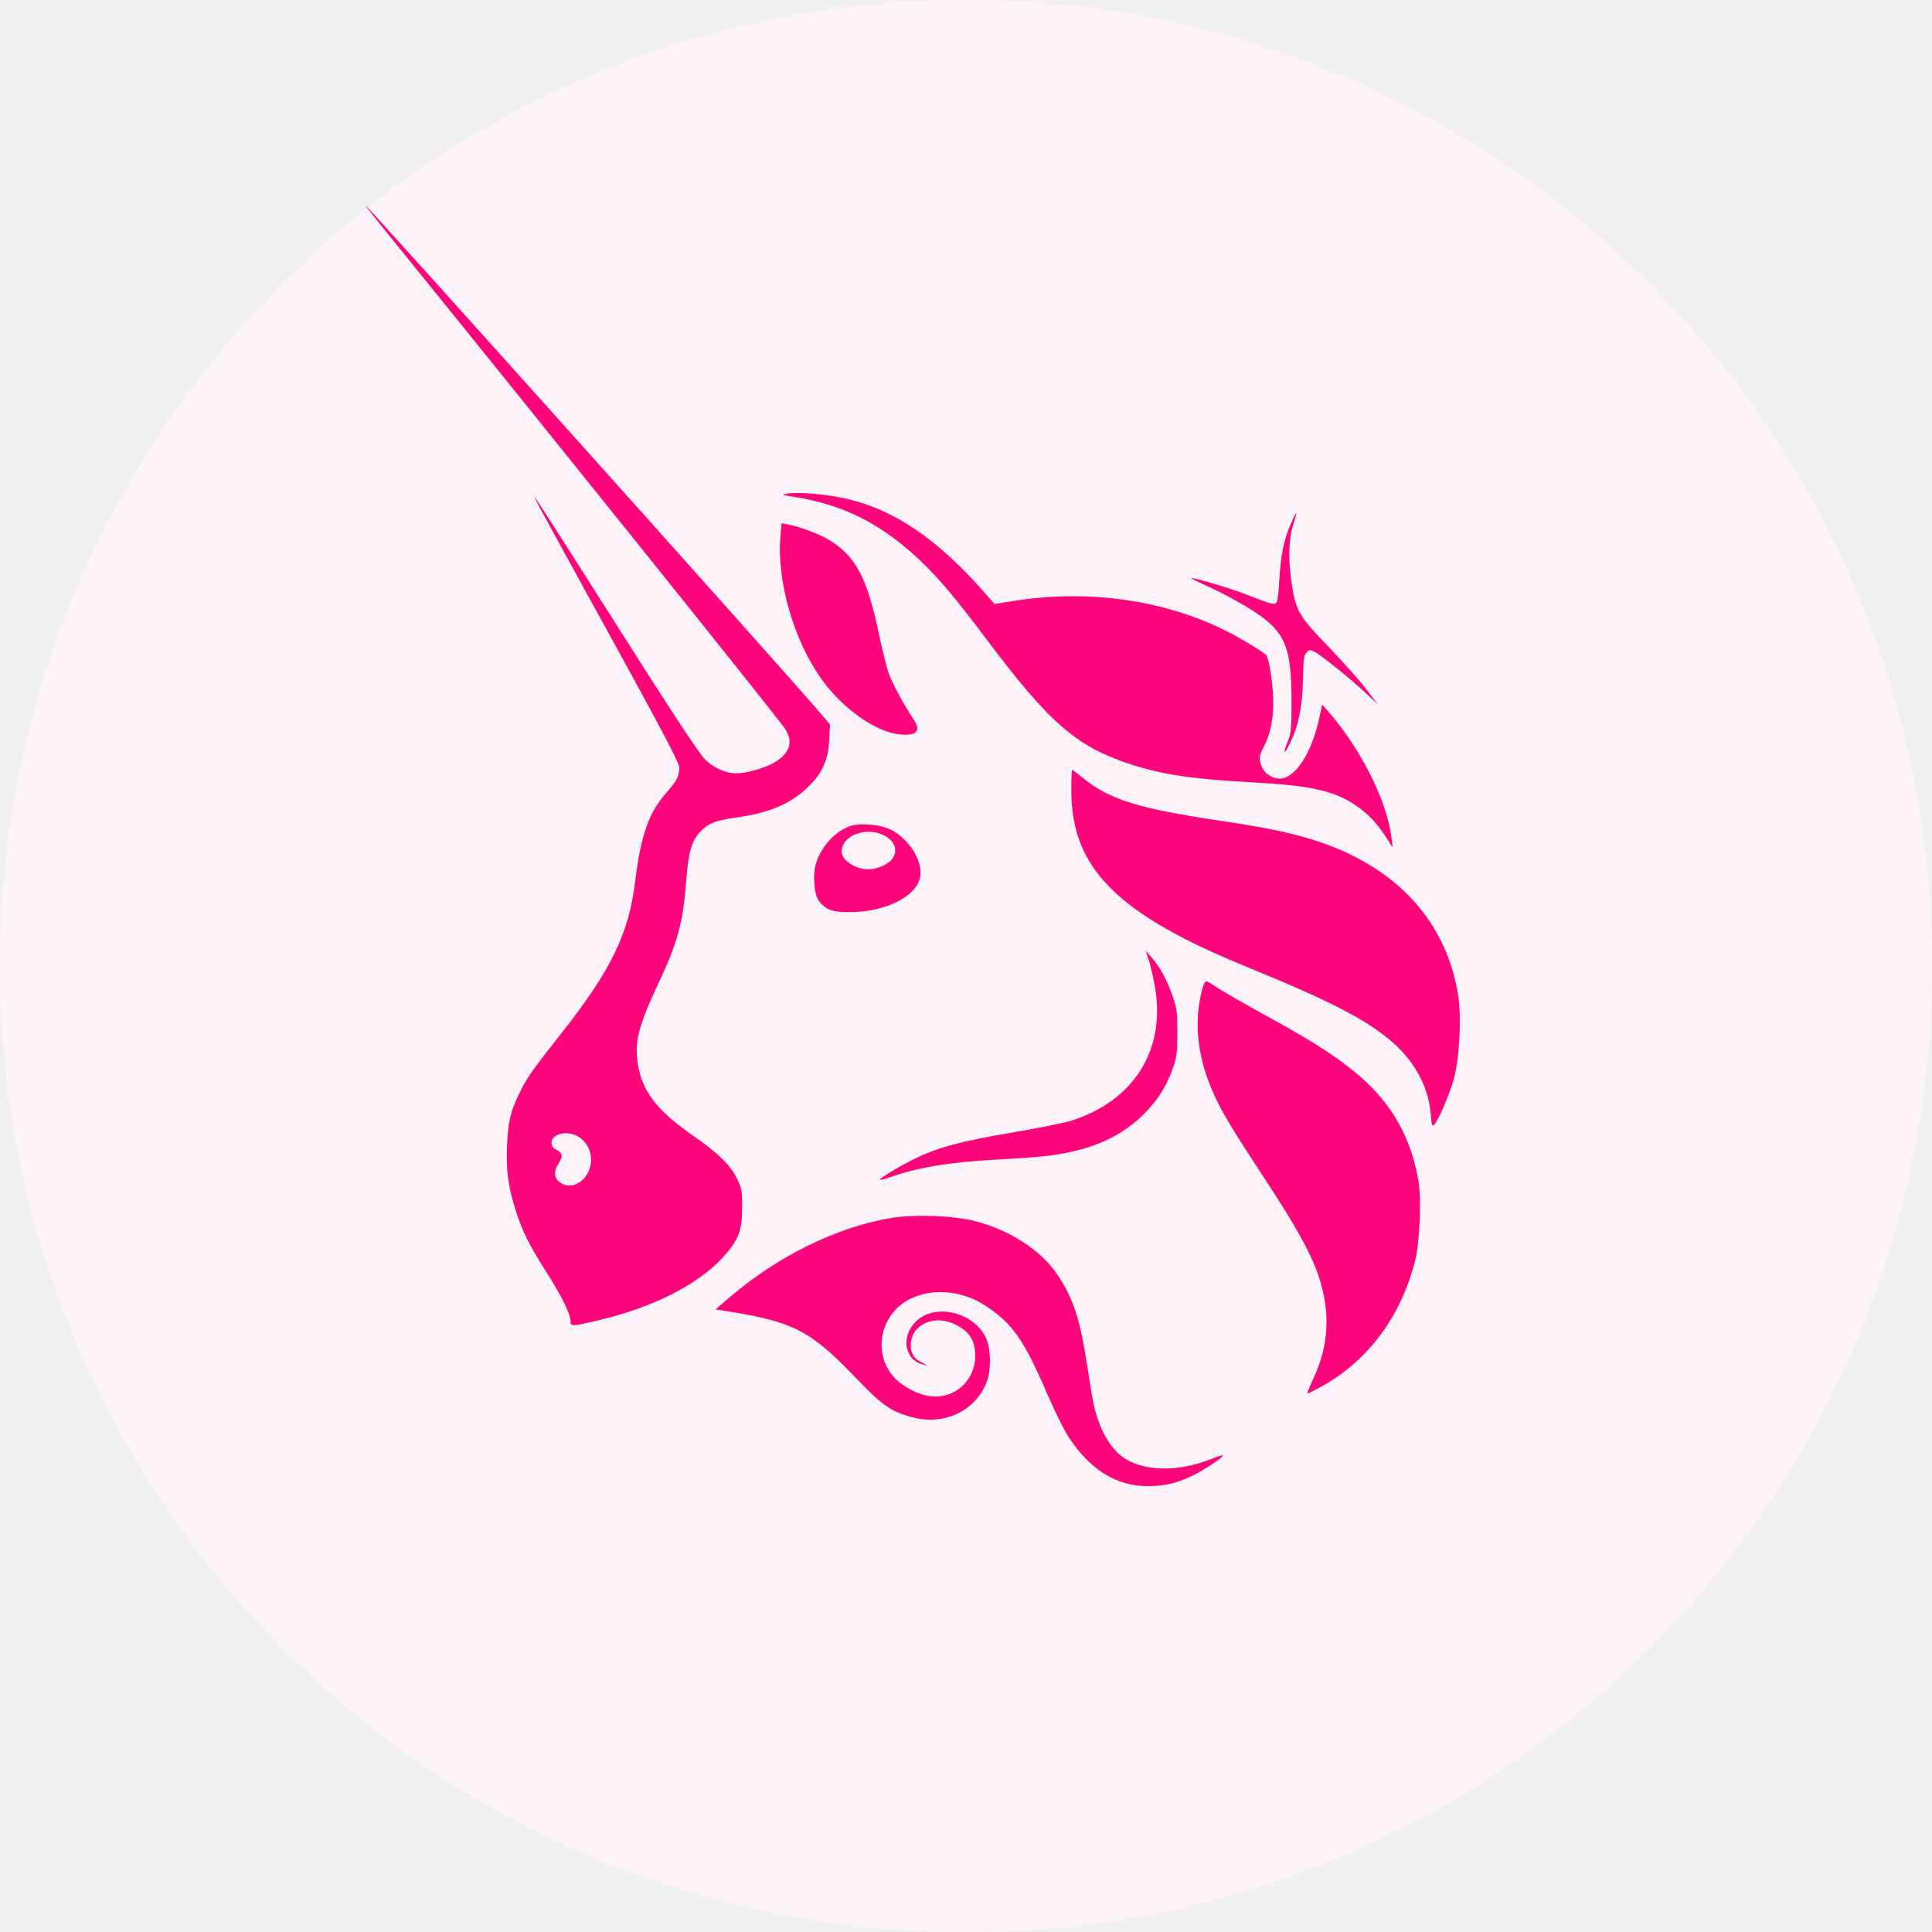
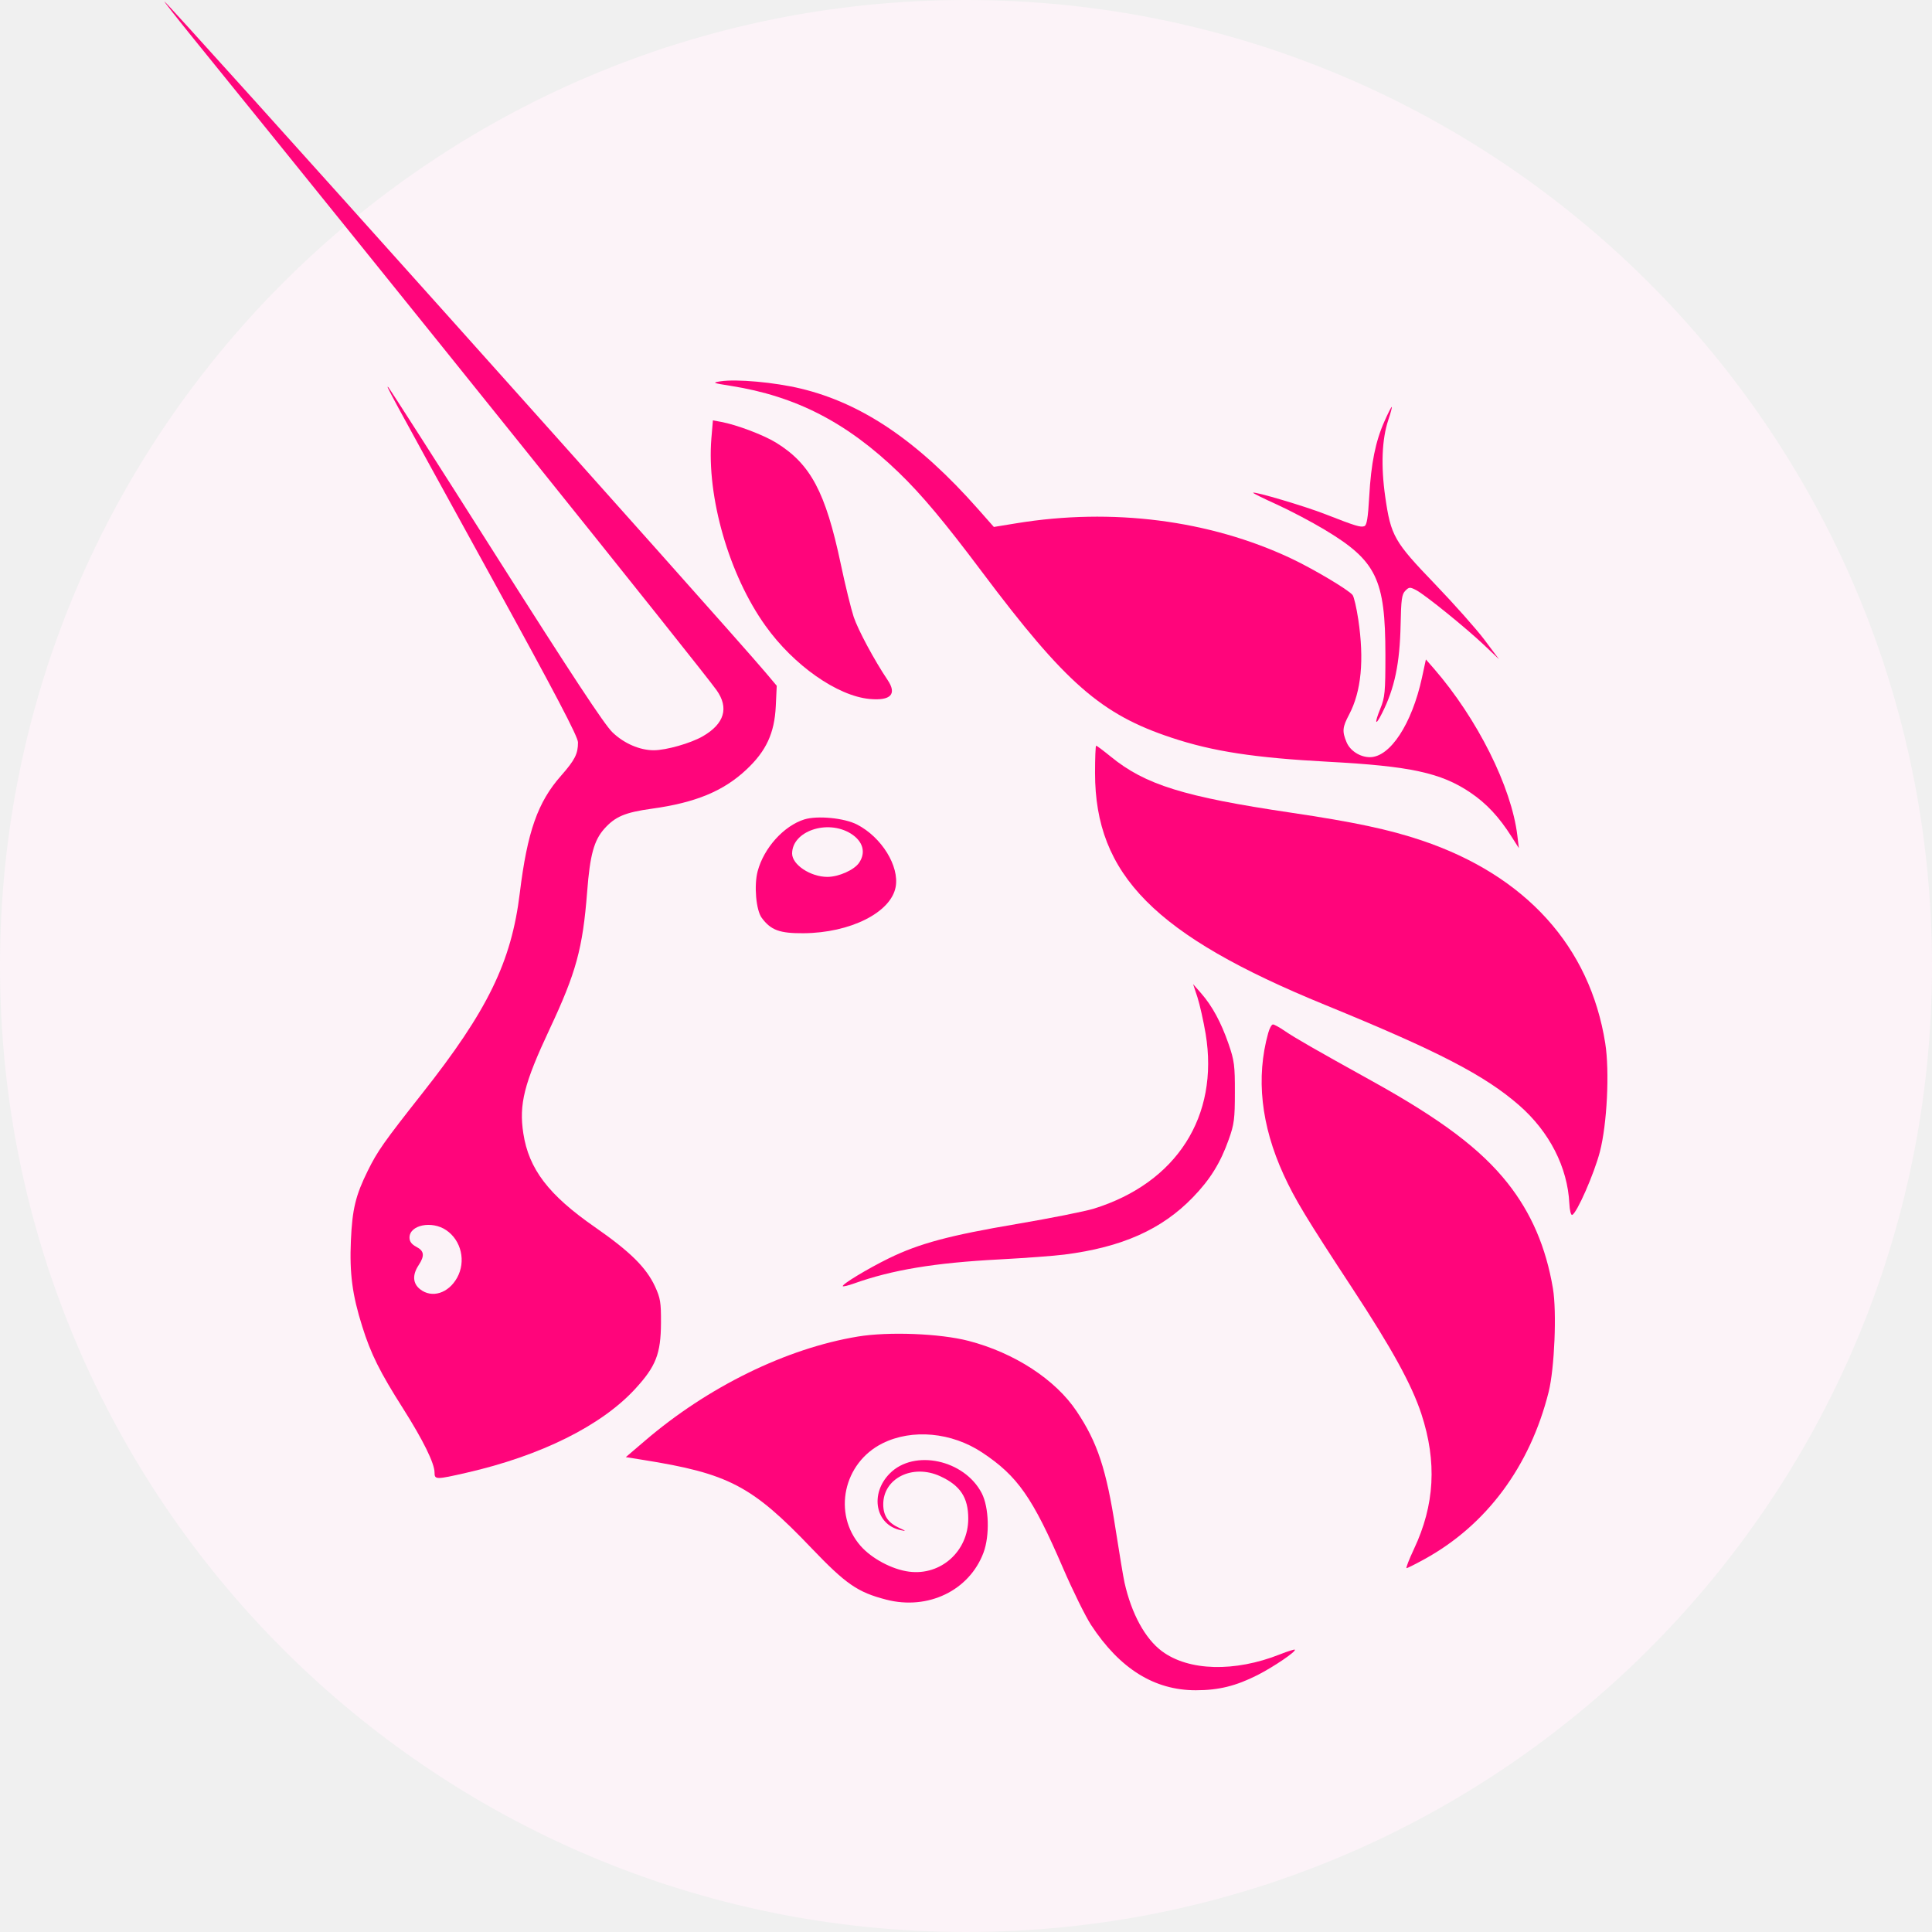
- <svg xmlns="http://www.w3.org/2000/svg" id="master-artboard" viewBox="0 0 24 24" version="1.1" x="0px" y="0px" style="enable-background:new 0 0 1400 980;" width="24px" height="24px">
-   <rect id="ee-background" x="0" y="0" width="24" height="24" style="fill: white; fill-opacity: 0; pointer-events: none;" />
-   <g transform="matrix(1, 0, 0, 1, 0, 0)">
-     <g id="Coin-/-Uniswap" stroke="none" stroke-width="1" fill="none" fill-rule="evenodd">
-       <g fill="#FCF3F8">
-         <path d="M 24 12 A 12 12 0 0 1 12 24 A 12 12 0 0 1 0 12 A 12 12 0 0 1 12 0 A 12 12 0 0 1 24 12 Z" id="Oval" />
-       </g>
-       <g id="UNISWAP" transform="matrix(0.7582661, 0, 0, 0.7582661, 4.510158, 2.540076)" fill="#FF057B">
-         <path d="M7.076,4.793 C6.853,4.758 6.844,4.754 6.949,4.737 C7.149,4.706 7.624,4.749 7.951,4.828 C8.714,5.012 9.408,5.484 10.149,6.323 L10.346,6.546 L10.628,6.5 C11.815,6.306 13.022,6.46 14.032,6.934 C14.309,7.064 14.747,7.324 14.802,7.391 C14.819,7.412 14.851,7.549 14.873,7.695 C14.948,8.2 14.911,8.588 14.759,8.877 C14.676,9.034 14.671,9.084 14.727,9.219 C14.771,9.326 14.895,9.406 15.018,9.406 C15.269,9.405 15.539,8.993 15.664,8.419 L15.713,8.192 L15.812,8.305 C16.352,8.927 16.776,9.775 16.849,10.379 L16.868,10.536 L16.777,10.393 C16.621,10.147 16.464,9.979 16.263,9.844 C15.901,9.6 15.518,9.517 14.503,9.463 C13.586,9.414 13.067,9.335 12.553,9.164 C11.678,8.874 11.237,8.488 10.197,7.102 C9.735,6.486 9.45,6.145 9.166,5.871 C8.521,5.248 7.887,4.921 7.076,4.793 Z" id="Path" fill-rule="nonzero" />
-         <path d="M15.009,6.168 C15.032,5.755 15.087,5.483 15.198,5.234 C15.241,5.136 15.282,5.055 15.289,5.055 C15.295,5.055 15.276,5.128 15.246,5.217 C15.166,5.458 15.153,5.788 15.208,6.172 C15.278,6.659 15.319,6.729 15.825,7.255 C16.062,7.502 16.339,7.813 16.439,7.946 L16.621,8.189 L16.439,8.016 C16.216,7.804 15.704,7.389 15.591,7.33 C15.515,7.291 15.504,7.291 15.457,7.339 C15.414,7.382 15.405,7.448 15.399,7.758 C15.389,8.241 15.325,8.55 15.168,8.86 C15.084,9.028 15.07,8.992 15.147,8.803 C15.204,8.662 15.21,8.6 15.21,8.132 C15.209,7.193 15.099,6.967 14.455,6.58 C14.292,6.482 14.024,6.341 13.859,6.266 C13.693,6.191 13.562,6.126 13.567,6.121 C13.585,6.103 14.213,6.289 14.465,6.388 C14.841,6.535 14.903,6.554 14.949,6.536 C14.979,6.524 14.994,6.434 15.009,6.168 Z" id="Path" fill-rule="nonzero" />
-         <path d="M7.509,7.774 C7.056,7.142 6.777,6.172 6.837,5.446 L6.856,5.222 L6.959,5.241 C7.152,5.277 7.485,5.403 7.641,5.499 C8.07,5.764 8.255,6.112 8.444,7.005 C8.499,7.267 8.572,7.563 8.605,7.664 C8.659,7.825 8.861,8.202 9.026,8.447 C9.145,8.623 9.066,8.707 8.804,8.683 C8.402,8.646 7.859,8.265 7.509,7.774 Z" id="Path" fill-rule="nonzero" />
-         <path d="M14.46,12.483 C12.347,11.619 11.603,10.868 11.603,9.602 C11.603,9.415 11.609,9.263 11.617,9.263 C11.624,9.263 11.706,9.324 11.798,9.399 C12.227,9.749 12.707,9.898 14.035,10.095 C14.817,10.211 15.257,10.304 15.663,10.441 C16.953,10.876 17.751,11.758 17.941,12.96 C17.996,13.309 17.964,13.964 17.874,14.309 C17.803,14.582 17.587,15.073 17.53,15.092 C17.514,15.097 17.499,15.035 17.495,14.951 C17.473,14.5 17.248,14.06 16.872,13.731 C16.443,13.357 15.868,13.059 14.46,12.483 Z" id="Path" fill-rule="nonzero" />
-         <path d="M12.977,12.843 C12.95,12.683 12.904,12.478 12.875,12.388 L12.821,12.225 L12.921,12.339 C13.059,12.497 13.169,12.7 13.262,12.969 C13.333,13.175 13.341,13.236 13.34,13.57 C13.34,13.898 13.331,13.967 13.265,14.152 C13.162,14.444 13.034,14.651 12.819,14.873 C12.433,15.273 11.937,15.494 11.221,15.585 C11.096,15.601 10.733,15.628 10.414,15.645 C9.611,15.687 9.081,15.775 8.606,15.945 C8.538,15.969 8.477,15.984 8.47,15.978 C8.451,15.958 8.775,15.762 9.042,15.631 C9.419,15.447 9.795,15.346 10.635,15.204 C11.051,15.133 11.48,15.048 11.589,15.014 C12.617,14.694 13.146,13.866 12.977,12.843 Z" id="Path" fill-rule="nonzero" />
-         <path d="M13.945,14.591 C13.665,13.978 13.6,13.386 13.754,12.833 C13.77,12.774 13.797,12.726 13.813,12.726 C13.829,12.726 13.895,12.762 13.96,12.807 C14.089,12.895 14.349,13.044 15.04,13.427 C15.903,13.905 16.395,14.276 16.729,14.698 C17.022,15.069 17.204,15.491 17.291,16.005 C17.34,16.296 17.311,16.997 17.238,17.291 C17.006,18.216 16.467,18.943 15.698,19.367 C15.585,19.429 15.484,19.48 15.473,19.48 C15.462,19.48 15.503,19.374 15.564,19.244 C15.823,18.695 15.852,18.16 15.657,17.565 C15.537,17.201 15.293,16.756 14.8,16.005 C14.227,15.132 14.086,14.899 13.945,14.591 Z" id="Path" fill-rule="nonzero" />
-         <path d="M6.008,17.901 C6.792,17.228 7.768,16.75 8.657,16.603 C9.04,16.54 9.678,16.565 10.032,16.657 C10.601,16.805 11.11,17.136 11.374,17.531 C11.633,17.917 11.744,18.253 11.859,19.001 C11.905,19.296 11.954,19.592 11.969,19.659 C12.056,20.047 12.225,20.356 12.434,20.512 C12.766,20.759 13.338,20.774 13.9,20.551 C13.996,20.513 14.079,20.487 14.085,20.493 C14.105,20.514 13.822,20.706 13.622,20.808 C13.353,20.944 13.139,20.997 12.855,20.997 C12.34,20.997 11.912,20.731 11.555,20.188 C11.485,20.081 11.327,19.761 11.204,19.476 C10.827,18.602 10.641,18.336 10.203,18.045 C9.823,17.792 9.331,17.746 8.962,17.93 C8.477,18.172 8.341,18.802 8.689,19.202 C8.827,19.361 9.085,19.498 9.295,19.524 C9.689,19.574 10.028,19.269 10.028,18.865 C10.028,18.602 9.929,18.453 9.679,18.338 C9.337,18.181 8.97,18.364 8.972,18.69 C8.973,18.829 9.032,18.917 9.17,18.98 C9.258,19.02 9.26,19.023 9.188,19.008 C8.875,18.942 8.801,18.558 9.053,18.304 C9.355,17.998 9.981,18.133 10.196,18.55 C10.286,18.726 10.296,19.075 10.218,19.286 C10.042,19.758 9.528,20.006 9.008,19.871 C8.653,19.779 8.509,19.679 8.081,19.232 C7.339,18.454 7.05,18.304 5.98,18.134 L5.774,18.101 L6.008,17.901 Z" id="Path" fill-rule="nonzero" />
-         <path d="M0.407,0.483 C2.888,3.543 6.712,8.306 6.901,8.573 C7.058,8.793 6.999,8.991 6.731,9.146 C6.581,9.233 6.274,9.32 6.121,9.32 C5.947,9.32 5.751,9.235 5.608,9.097 C5.507,9 5.101,8.383 4.161,6.901 C3.443,5.768 2.841,4.828 2.825,4.812 C2.787,4.776 2.787,4.777 4.088,7.142 C4.905,8.627 5.18,9.152 5.18,9.222 C5.18,9.365 5.142,9.44 4.969,9.637 C4.68,9.964 4.55,10.333 4.457,11.094 C4.353,11.949 4.059,12.552 3.244,13.584 C2.767,14.189 2.689,14.3 2.569,14.543 C2.417,14.85 2.376,15.022 2.359,15.409 C2.341,15.819 2.376,16.084 2.499,16.475 C2.606,16.818 2.719,17.044 3.007,17.497 C3.255,17.888 3.398,18.178 3.398,18.292 C3.398,18.382 3.415,18.382 3.799,18.294 C4.72,18.083 5.468,17.711 5.888,17.256 C6.148,16.974 6.209,16.819 6.211,16.432 C6.212,16.18 6.204,16.127 6.137,15.981 C6.027,15.745 5.828,15.548 5.389,15.243 C4.814,14.844 4.569,14.522 4.501,14.08 C4.445,13.717 4.51,13.461 4.828,12.783 C5.157,12.082 5.239,11.783 5.294,11.076 C5.329,10.619 5.379,10.439 5.508,10.294 C5.643,10.144 5.764,10.092 6.097,10.046 C6.64,9.971 6.986,9.828 7.271,9.561 C7.518,9.33 7.621,9.108 7.637,8.773 L7.649,8.519 L7.511,8.355 C7.012,7.764 0.073,0.018 0.042,0.018 C0.036,0.018 0.2,0.227 0.407,0.483 Z M3.678,15.873 C3.791,15.67 3.731,15.408 3.542,15.281 C3.364,15.16 3.087,15.217 3.087,15.374 C3.087,15.422 3.113,15.457 3.171,15.488 C3.27,15.539 3.278,15.598 3.2,15.717 C3.121,15.837 3.127,15.943 3.218,16.015 C3.364,16.131 3.57,16.067 3.678,15.873 Z" id="Shape" />
-         <path d="M7.992,10.179 C7.736,10.259 7.489,10.534 7.412,10.822 C7.365,10.998 7.392,11.306 7.462,11.401 C7.575,11.555 7.685,11.595 7.981,11.593 C8.562,11.589 9.067,11.336 9.126,11.019 C9.174,10.76 8.952,10.4 8.647,10.243 C8.489,10.161 8.154,10.129 7.992,10.179 Z M8.671,10.719 C8.76,10.59 8.721,10.45 8.569,10.355 C8.279,10.175 7.84,10.324 7.84,10.603 C7.84,10.742 8.069,10.893 8.278,10.893 C8.418,10.893 8.609,10.808 8.671,10.719 Z" id="Shape" />
-       </g>
+ <svg xmlns="http://www.w3.org/2000/svg" width="24px" height="24px" viewBox="0 0 24 24" version="1.1">
+   <g id="Coin-/-Uniswap" stroke="none" stroke-width="1" fill="none" fill-rule="evenodd">
+     <g fill="#FCF3F8">
+       <circle id="Oval" cx="12" cy="12" r="12" />
+     </g>
+     <g id="UNISWAP" transform="translate(2, 0)" fill="#FF057B">
+       <path d="M7.076,4.793 C6.853,4.758 6.844,4.754 6.949,4.737 C7.149,4.706 7.624,4.749 7.951,4.828 C8.714,5.012 9.408,5.484 10.149,6.323 L10.346,6.546 L10.628,6.5 C11.815,6.306 13.022,6.46 14.032,6.934 C14.309,7.064 14.747,7.324 14.802,7.391 C14.819,7.412 14.851,7.549 14.873,7.695 C14.948,8.2 14.911,8.588 14.759,8.877 C14.676,9.034 14.671,9.084 14.727,9.219 C14.771,9.326 14.895,9.406 15.018,9.406 C15.269,9.405 15.539,8.993 15.664,8.419 L15.713,8.192 L15.812,8.305 C16.352,8.927 16.776,9.775 16.849,10.379 L16.868,10.536 L16.777,10.393 C16.621,10.147 16.464,9.979 16.263,9.844 C15.901,9.6 15.518,9.517 14.503,9.463 C13.586,9.414 13.067,9.335 12.553,9.164 C11.678,8.874 11.237,8.488 10.197,7.102 C9.735,6.486 9.45,6.145 9.166,5.871 C8.521,5.248 7.887,4.921 7.076,4.793 Z" id="Path" fill-rule="nonzero" />
+       <path d="M15.009,6.168 C15.032,5.755 15.087,5.483 15.198,5.234 C15.241,5.136 15.282,5.055 15.289,5.055 C15.295,5.055 15.276,5.128 15.246,5.217 C15.166,5.458 15.153,5.788 15.208,6.172 C15.278,6.659 15.319,6.729 15.825,7.255 C16.062,7.502 16.339,7.813 16.439,7.946 L16.621,8.189 L16.439,8.016 C16.216,7.804 15.704,7.389 15.591,7.33 C15.515,7.291 15.504,7.291 15.457,7.339 C15.414,7.382 15.405,7.448 15.399,7.758 C15.389,8.241 15.325,8.55 15.168,8.86 C15.084,9.028 15.07,8.992 15.147,8.803 C15.204,8.662 15.21,8.6 15.21,8.132 C15.209,7.193 15.099,6.967 14.455,6.58 C14.292,6.482 14.024,6.341 13.859,6.266 C13.693,6.191 13.562,6.126 13.567,6.121 C13.585,6.103 14.213,6.289 14.465,6.388 C14.841,6.535 14.903,6.554 14.949,6.536 C14.979,6.524 14.994,6.434 15.009,6.168 Z" id="Path" fill-rule="nonzero" />
+       <path d="M7.509,7.774 C7.056,7.142 6.777,6.172 6.837,5.446 L6.856,5.222 L6.959,5.241 C7.152,5.277 7.485,5.403 7.641,5.499 C8.07,5.764 8.255,6.112 8.444,7.005 C8.499,7.267 8.572,7.563 8.605,7.664 C8.659,7.825 8.861,8.202 9.026,8.447 C9.145,8.623 9.066,8.707 8.804,8.683 C8.402,8.646 7.859,8.265 7.509,7.774 Z" id="Path" fill-rule="nonzero" />
+       <path d="M14.46,12.483 C12.347,11.619 11.603,10.868 11.603,9.602 C11.603,9.415 11.609,9.263 11.617,9.263 C11.624,9.263 11.706,9.324 11.798,9.399 C12.227,9.749 12.707,9.898 14.035,10.095 C14.817,10.211 15.257,10.304 15.663,10.441 C16.953,10.876 17.751,11.758 17.941,12.96 C17.996,13.309 17.964,13.964 17.874,14.309 C17.803,14.582 17.587,15.073 17.53,15.092 C17.514,15.097 17.499,15.035 17.495,14.951 C17.473,14.5 17.248,14.06 16.872,13.731 C16.443,13.357 15.868,13.059 14.46,12.483 Z" id="Path" fill-rule="nonzero" />
+       <path d="M12.977,12.843 C12.95,12.683 12.904,12.478 12.875,12.388 L12.821,12.225 L12.921,12.339 C13.059,12.497 13.169,12.7 13.262,12.969 C13.333,13.175 13.341,13.236 13.34,13.57 C13.34,13.898 13.331,13.967 13.265,14.152 C13.162,14.444 13.034,14.651 12.819,14.873 C12.433,15.273 11.937,15.494 11.221,15.585 C11.096,15.601 10.733,15.628 10.414,15.645 C9.611,15.687 9.081,15.775 8.606,15.945 C8.538,15.969 8.477,15.984 8.47,15.978 C8.451,15.958 8.775,15.762 9.042,15.631 C9.419,15.447 9.795,15.346 10.635,15.204 C11.051,15.133 11.48,15.048 11.589,15.014 C12.617,14.694 13.146,13.866 12.977,12.843 Z" id="Path" fill-rule="nonzero" />
+       <path d="M13.945,14.591 C13.665,13.978 13.6,13.386 13.754,12.833 C13.77,12.774 13.797,12.726 13.813,12.726 C13.829,12.726 13.895,12.762 13.96,12.807 C14.089,12.895 14.349,13.044 15.04,13.427 C15.903,13.905 16.395,14.276 16.729,14.698 C17.022,15.069 17.204,15.491 17.291,16.005 C17.34,16.296 17.311,16.997 17.238,17.291 C17.006,18.216 16.467,18.943 15.698,19.367 C15.585,19.429 15.484,19.48 15.473,19.48 C15.462,19.48 15.503,19.374 15.564,19.244 C15.823,18.695 15.852,18.16 15.657,17.565 C15.537,17.201 15.293,16.756 14.8,16.005 C14.227,15.132 14.086,14.899 13.945,14.591 Z" id="Path" fill-rule="nonzero" />
+       <path d="M6.008,17.901 C6.792,17.228 7.768,16.75 8.657,16.603 C9.04,16.54 9.678,16.565 10.032,16.657 C10.601,16.805 11.11,17.136 11.374,17.531 C11.633,17.917 11.744,18.253 11.859,19.001 C11.905,19.296 11.954,19.592 11.969,19.659 C12.056,20.047 12.225,20.356 12.434,20.512 C12.766,20.759 13.338,20.774 13.9,20.551 C13.996,20.513 14.079,20.487 14.085,20.493 C14.105,20.514 13.822,20.706 13.622,20.808 C13.353,20.944 13.139,20.997 12.855,20.997 C12.34,20.997 11.912,20.731 11.555,20.188 C11.485,20.081 11.327,19.761 11.204,19.476 C10.827,18.602 10.641,18.336 10.203,18.045 C9.823,17.792 9.331,17.746 8.962,17.93 C8.477,18.172 8.341,18.802 8.689,19.202 C8.827,19.361 9.085,19.498 9.295,19.524 C9.689,19.574 10.028,19.269 10.028,18.865 C10.028,18.602 9.929,18.453 9.679,18.338 C9.337,18.181 8.97,18.364 8.972,18.69 C8.973,18.829 9.032,18.917 9.17,18.98 C9.258,19.02 9.26,19.023 9.188,19.008 C8.875,18.942 8.801,18.558 9.053,18.304 C9.355,17.998 9.981,18.133 10.196,18.55 C10.286,18.726 10.296,19.075 10.218,19.286 C10.042,19.758 9.528,20.006 9.008,19.871 C8.653,19.779 8.509,19.679 8.081,19.232 C7.339,18.454 7.05,18.304 5.98,18.134 L5.774,18.101 L6.008,17.901 Z" id="Path" fill-rule="nonzero" />
+       <path d="M0.407,0.483 C2.888,3.543 6.712,8.306 6.901,8.573 C7.058,8.793 6.999,8.991 6.731,9.146 C6.581,9.233 6.274,9.32 6.121,9.32 C5.947,9.32 5.751,9.235 5.608,9.097 C5.507,9 5.101,8.383 4.161,6.901 C3.443,5.768 2.841,4.828 2.825,4.812 C2.787,4.776 2.787,4.777 4.088,7.142 C4.905,8.627 5.18,9.152 5.18,9.222 C5.18,9.365 5.142,9.44 4.969,9.637 C4.68,9.964 4.55,10.333 4.457,11.094 C4.353,11.949 4.059,12.552 3.244,13.584 C2.767,14.189 2.689,14.3 2.569,14.543 C2.417,14.85 2.376,15.022 2.359,15.409 C2.341,15.819 2.376,16.084 2.499,16.475 C2.606,16.818 2.719,17.044 3.007,17.497 C3.255,17.888 3.398,18.178 3.398,18.292 C3.398,18.382 3.415,18.382 3.799,18.294 C4.72,18.083 5.468,17.711 5.888,17.256 C6.148,16.974 6.209,16.819 6.211,16.432 C6.212,16.18 6.204,16.127 6.137,15.981 C6.027,15.745 5.828,15.548 5.389,15.243 C4.814,14.844 4.569,14.522 4.501,14.08 C4.445,13.717 4.51,13.461 4.828,12.783 C5.157,12.082 5.239,11.783 5.294,11.076 C5.329,10.619 5.379,10.439 5.508,10.294 C5.643,10.144 5.764,10.092 6.097,10.046 C6.64,9.971 6.986,9.828 7.271,9.561 C7.518,9.33 7.621,9.108 7.637,8.773 L7.649,8.519 L7.511,8.355 C7.012,7.764 0.073,0.018 0.042,0.018 C0.036,0.018 0.2,0.227 0.407,0.483 Z M3.678,15.873 C3.791,15.67 3.731,15.408 3.542,15.281 C3.364,15.16 3.087,15.217 3.087,15.374 C3.087,15.422 3.113,15.457 3.171,15.488 C3.27,15.539 3.278,15.598 3.2,15.717 C3.121,15.837 3.127,15.943 3.218,16.015 C3.364,16.131 3.57,16.067 3.678,15.873 Z" id="Shape" />
+       <path d="M7.992,10.179 C7.736,10.259 7.489,10.534 7.412,10.822 C7.365,10.998 7.392,11.306 7.462,11.401 C7.575,11.555 7.685,11.595 7.981,11.593 C8.562,11.589 9.067,11.336 9.126,11.019 C9.174,10.76 8.952,10.4 8.647,10.243 C8.489,10.161 8.154,10.129 7.992,10.179 Z M8.671,10.719 C8.76,10.59 8.721,10.45 8.569,10.355 C8.279,10.175 7.84,10.324 7.84,10.603 C7.84,10.742 8.069,10.893 8.278,10.893 C8.418,10.893 8.609,10.808 8.671,10.719 Z" id="Shape" />
    </g>
  </g>
</svg>
